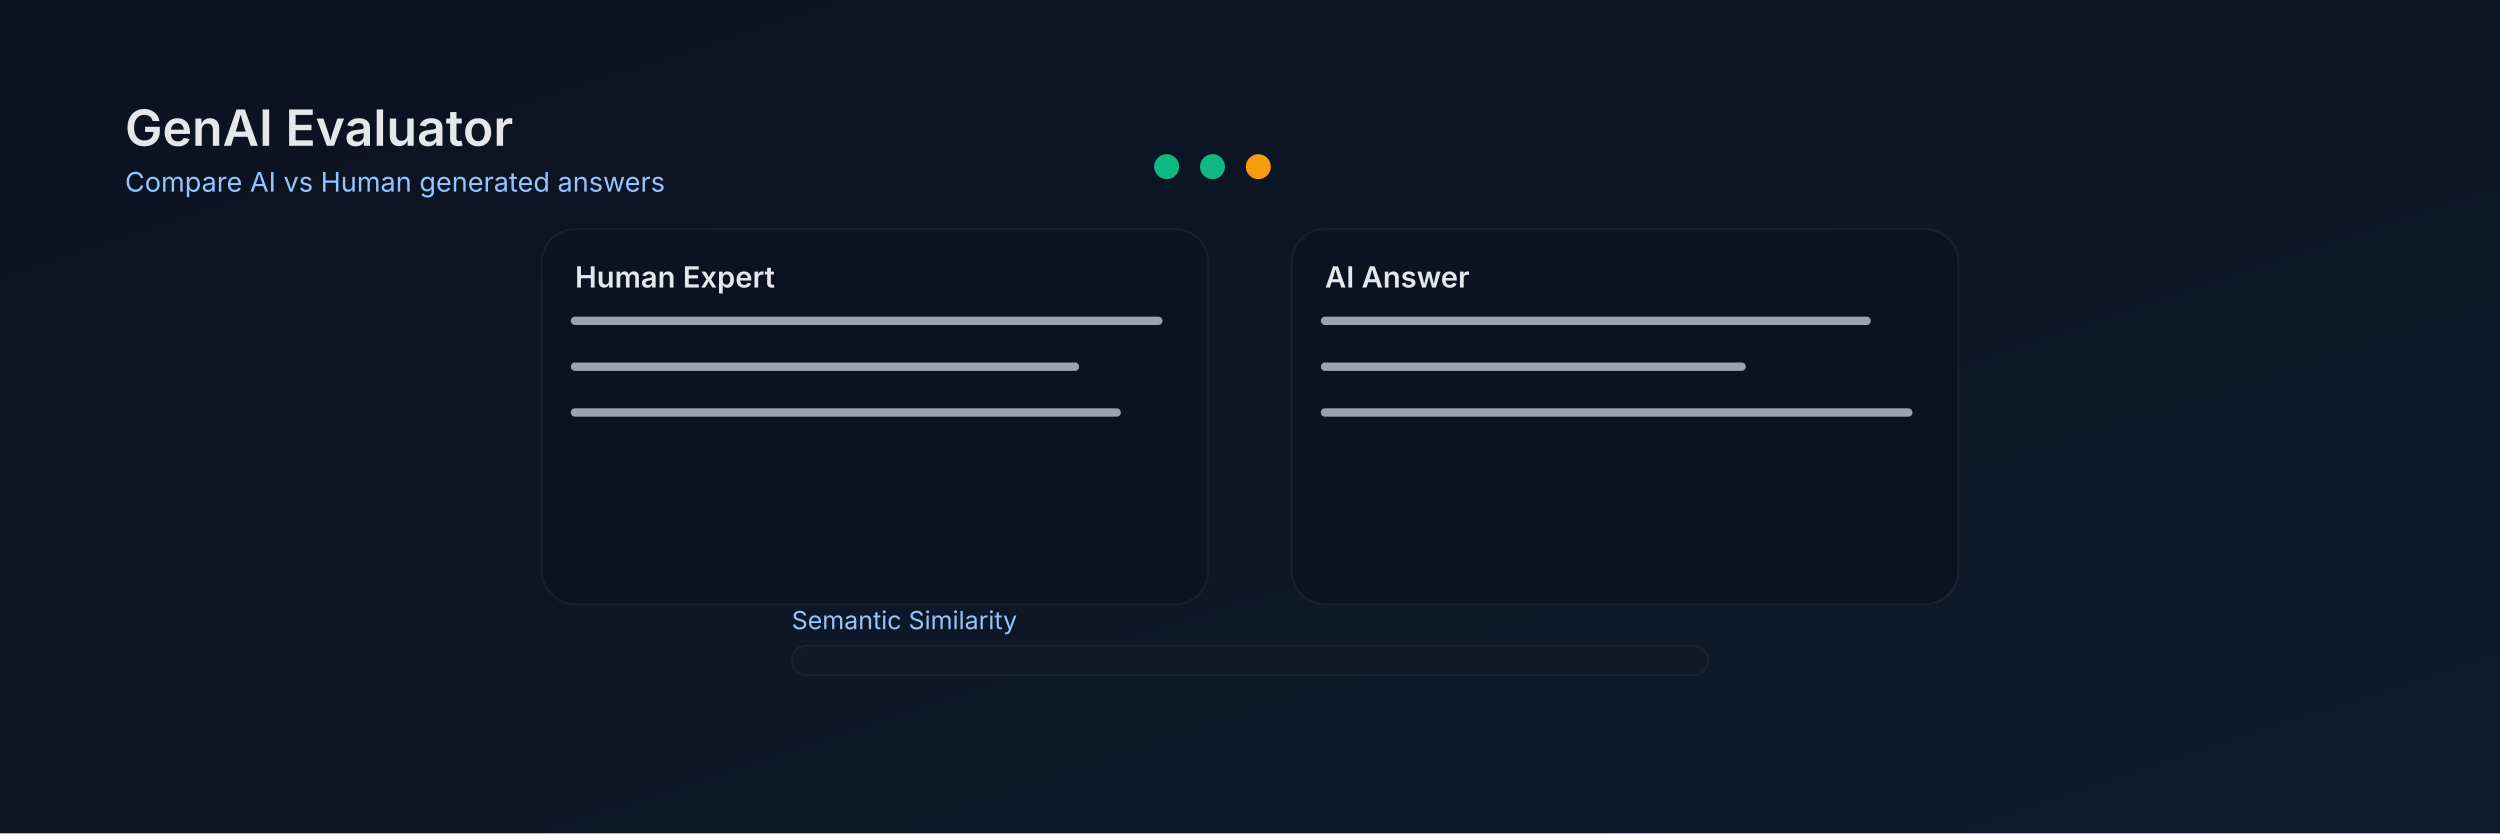
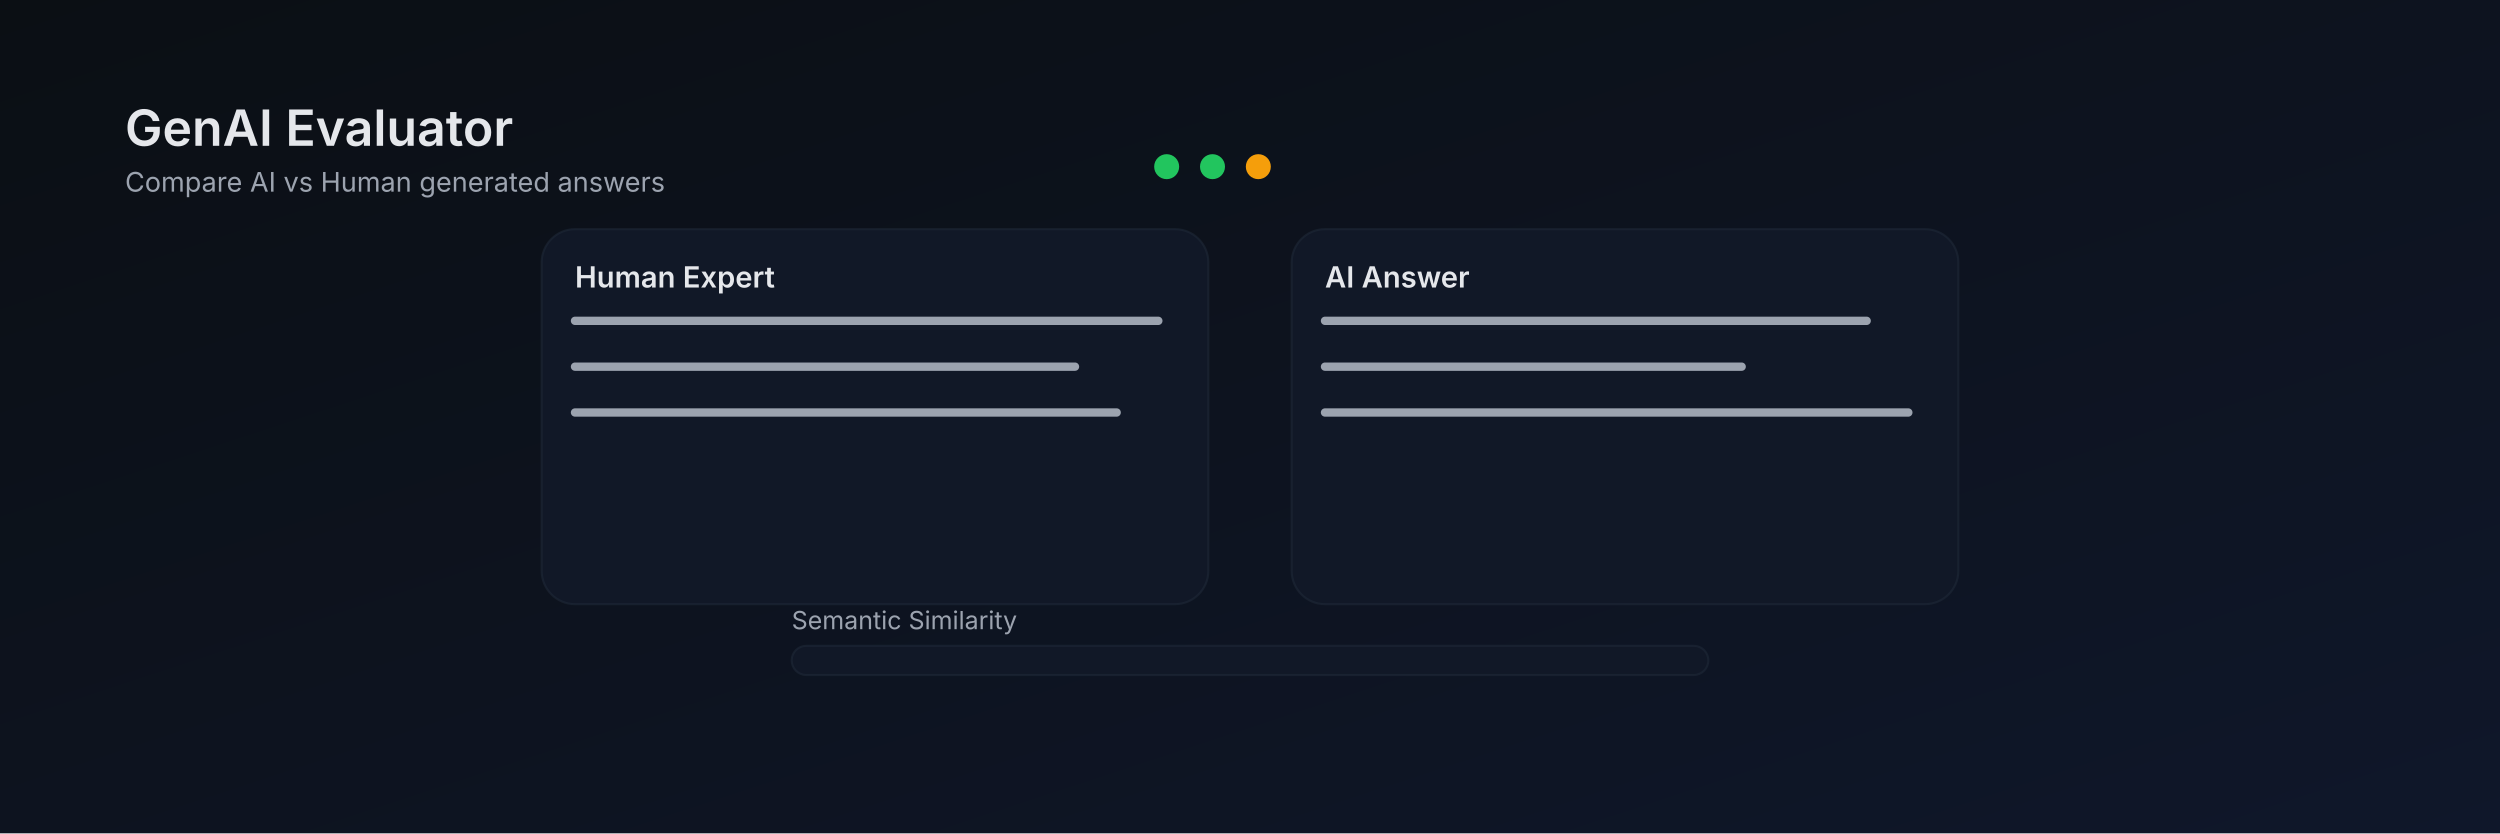
- <svg xmlns="http://www.w3.org/2000/svg" width="1200" height="400" viewBox="0 0 1200 400" fill="none">
+ <svg xmlns="http://www.w3.org/2000/svg" width="100%" height="100%" viewBox="0 0 1200 400" fill="none" preserveAspectRatio="xMidYMid slice">
  <defs>
    <linearGradient id="bg" x1="0" y1="0" x2="1" y2="1">
-       <stop offset="0%" stop-color="#0b1220" />
-       <stop offset="100%" stop-color="#0e1b2e" />
+       <stop offset="0%" stop-color="var(--bg-0, #0b0f14)" />
+       <stop offset="100%" stop-color="var(--bg-1, #0f172a)" />
    </linearGradient>
    <linearGradient id="accent" x1="0" y1="0" x2="1" y2="1">
-       <stop offset="0%" stop-color="#a78bfa" />
-       <stop offset="100%" stop-color="#6366f1" />
+       <stop offset="0%" stop-color="var(--svg-2, var(--accent, #a855f7))" />
+       <stop offset="100%" stop-color="var(--svg-2, var(--accent-strong, #7c3aed))" />
    </linearGradient>
    <linearGradient id="teal" x1="0" y1="0" x2="1" y2="1">
-       <stop offset="0%" stop-color="#22d3ee" />
-       <stop offset="100%" stop-color="#0ea5e9" />
+       <stop offset="0%" stop-color="var(--svg-1, var(--primary, #00e5ff))" />
+       <stop offset="100%" stop-color="var(--svg-1, var(--primary-strong, #38bdf8))" />
    </linearGradient>
    <linearGradient id="green" x1="0" y1="0" x2="0" y2="1">
-       <stop offset="0%" stop-color="#22c55e" />
-       <stop offset="100%" stop-color="#16a34a" />
+       <stop offset="0%" stop-color="var(--svg-3, var(--success, #22c55e))" />
+       <stop offset="100%" stop-color="var(--svg-3, var(--success-strong, #16a34a))" />
    </linearGradient>
    <linearGradient id="red" x1="0" y1="0" x2="0" y2="1">
      <stop offset="0%" stop-color="#f43f5e" />
      <stop offset="100%" stop-color="#e11d48" />
    </linearGradient>
  </defs>
  <rect x="0" y="0" width="1200" height="400" fill="url(#bg)" />
  <g transform="translate(260, 110)">
-     <rect x="0" y="0" width="320" height="180" rx="16" fill="#0b1323" stroke="#1f2937" stroke-opacity="0.6" />
-     <text x="16" y="28" fill="#e5e7eb" font-family="Inter, Arial" font-size="14" font-weight="600">Human Expert</text>
+     <rect x="0" y="0" width="320" height="180" rx="16" fill="var(--bg-2, #111827)" stroke="var(--border-subtle, #1f2937)" stroke-opacity="0.6" />
+     <text x="16" y="28" fill="var(--text-0, #e5e7eb)" font-family="Inter, Arial" font-size="14" font-weight="600">Human Expert</text>
    <g transform="translate(16, 44)" stroke="#9ca3af" stroke-linecap="round" stroke-width="4">
      <line x1="0" y1="0" x2="280" y2="0" />
      <line x1="0" y1="22" x2="240" y2="22" />
      <line x1="0" y1="44" x2="260" y2="44" />
    </g>
  </g>
  <g transform="translate(620, 110)">
-     <rect x="0" y="0" width="320" height="180" rx="16" fill="#0b1323" stroke="#1f2937" stroke-opacity="0.6" />
-     <text x="16" y="28" fill="#e5e7eb" font-family="Inter, Arial" font-size="14" font-weight="600">AI Answer</text>
+     <rect x="0" y="0" width="320" height="180" rx="16" fill="var(--bg-2, #111827)" stroke="var(--border-subtle, #1f2937)" stroke-opacity="0.6" />
+     <text x="16" y="28" fill="var(--text-0, #e5e7eb)" font-family="Inter, Arial" font-size="14" font-weight="600">AI Answer</text>
    <g transform="translate(16, 44)" stroke="#9ca3af" stroke-linecap="round" stroke-width="4">
      <line x1="0" y1="0" x2="260" y2="0" />
      <line x1="0" y1="22" x2="200" y2="22" />
      <line x1="0" y1="44" x2="280" y2="44" />
    </g>
  </g>
  <g transform="translate(380, 310)">
-     <rect x="0" y="0" width="440" height="14" rx="7" fill="#111827" stroke="#1f2937" stroke-opacity="0.6" />
+     <rect x="0" y="0" width="440" height="14" rx="7" fill="var(--bg-2, #111827)" stroke="var(--border-subtle, #1f2937)" stroke-opacity="0.6" />
    <rect x="0" y="0" width="0" height="14" rx="7" fill="url(#teal)">
      <animate attributeName="width" values="0; 380; 420; 360" dur="4.5s" repeatCount="indefinite" />
    </rect>
-     <text x="0" y="-8" fill="#93c5fd" font-family="Inter, Arial" font-size="12">Semantic Similarity</text>
+     <text x="0" y="-8" fill="var(--text-1, #9ca3af)" font-family="Inter, Arial" font-size="12">Semantic Similarity</text>
  </g>
  <g transform="translate(560, 80)">
-     <circle r="6" fill="#10b981">
+     <circle r="6" fill="#22c55e">
      <animate attributeName="opacity" values="0;1;1" dur="2.2s" repeatCount="indefinite" />
    </circle>
-     <circle cx="22" r="6" fill="#10b981">
+     <circle cx="22" r="6" fill="#22c55e">
      <animate attributeName="opacity" values="0;0;1" dur="2.6s" repeatCount="indefinite" />
    </circle>
    <circle cx="44" r="6" fill="#f59e0b">
      <animate attributeName="opacity" values="0;0;1" dur="3s" repeatCount="indefinite" />
    </circle>
  </g>
  <g transform="translate(60, 70)">
    <text x="0" y="0" fill="#e5e7eb" font-size="24" font-family="Inter, Arial" font-weight="600">GenAI Evaluator</text>
-     <text x="0" y="22" fill="#93c5fd" font-size="13" font-family="Inter, Arial">Compare AI vs Human generated answers</text>
+     <text x="0" y="22" fill="var(--text-1, #9ca3af)" font-size="13" font-family="Inter, Arial">Compare AI vs Human generated answers</text>
  </g>
</svg>
